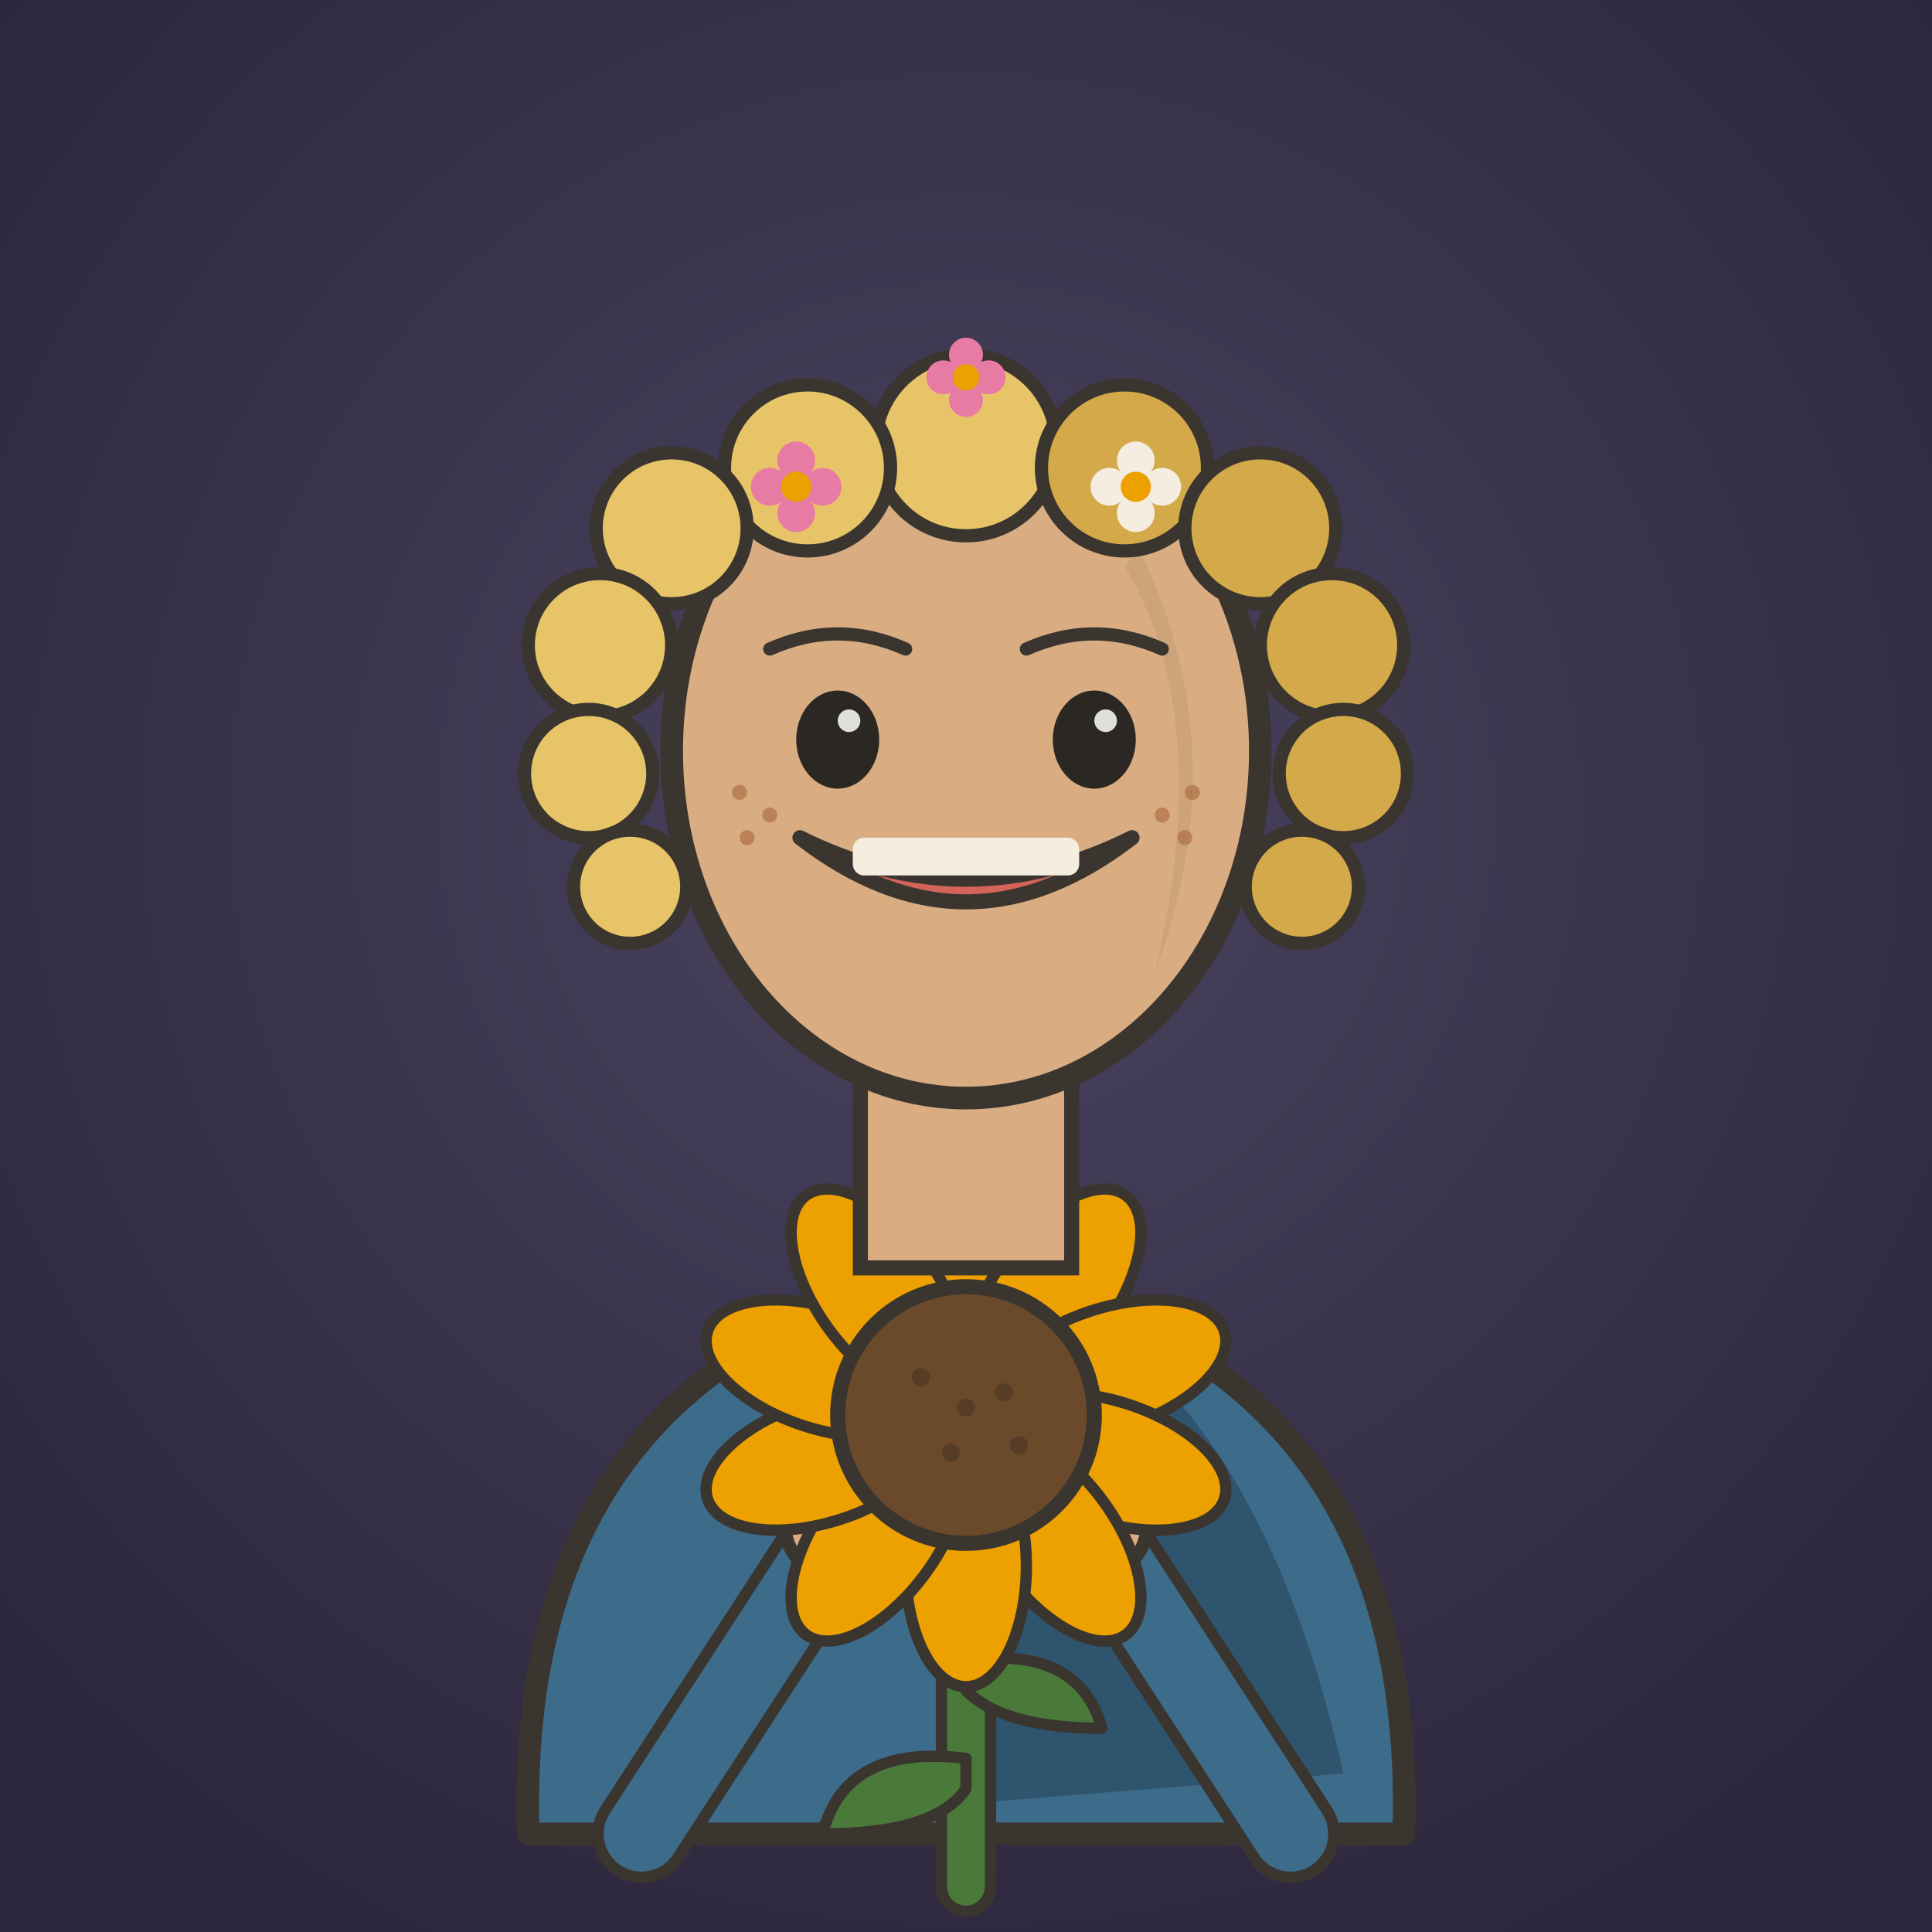
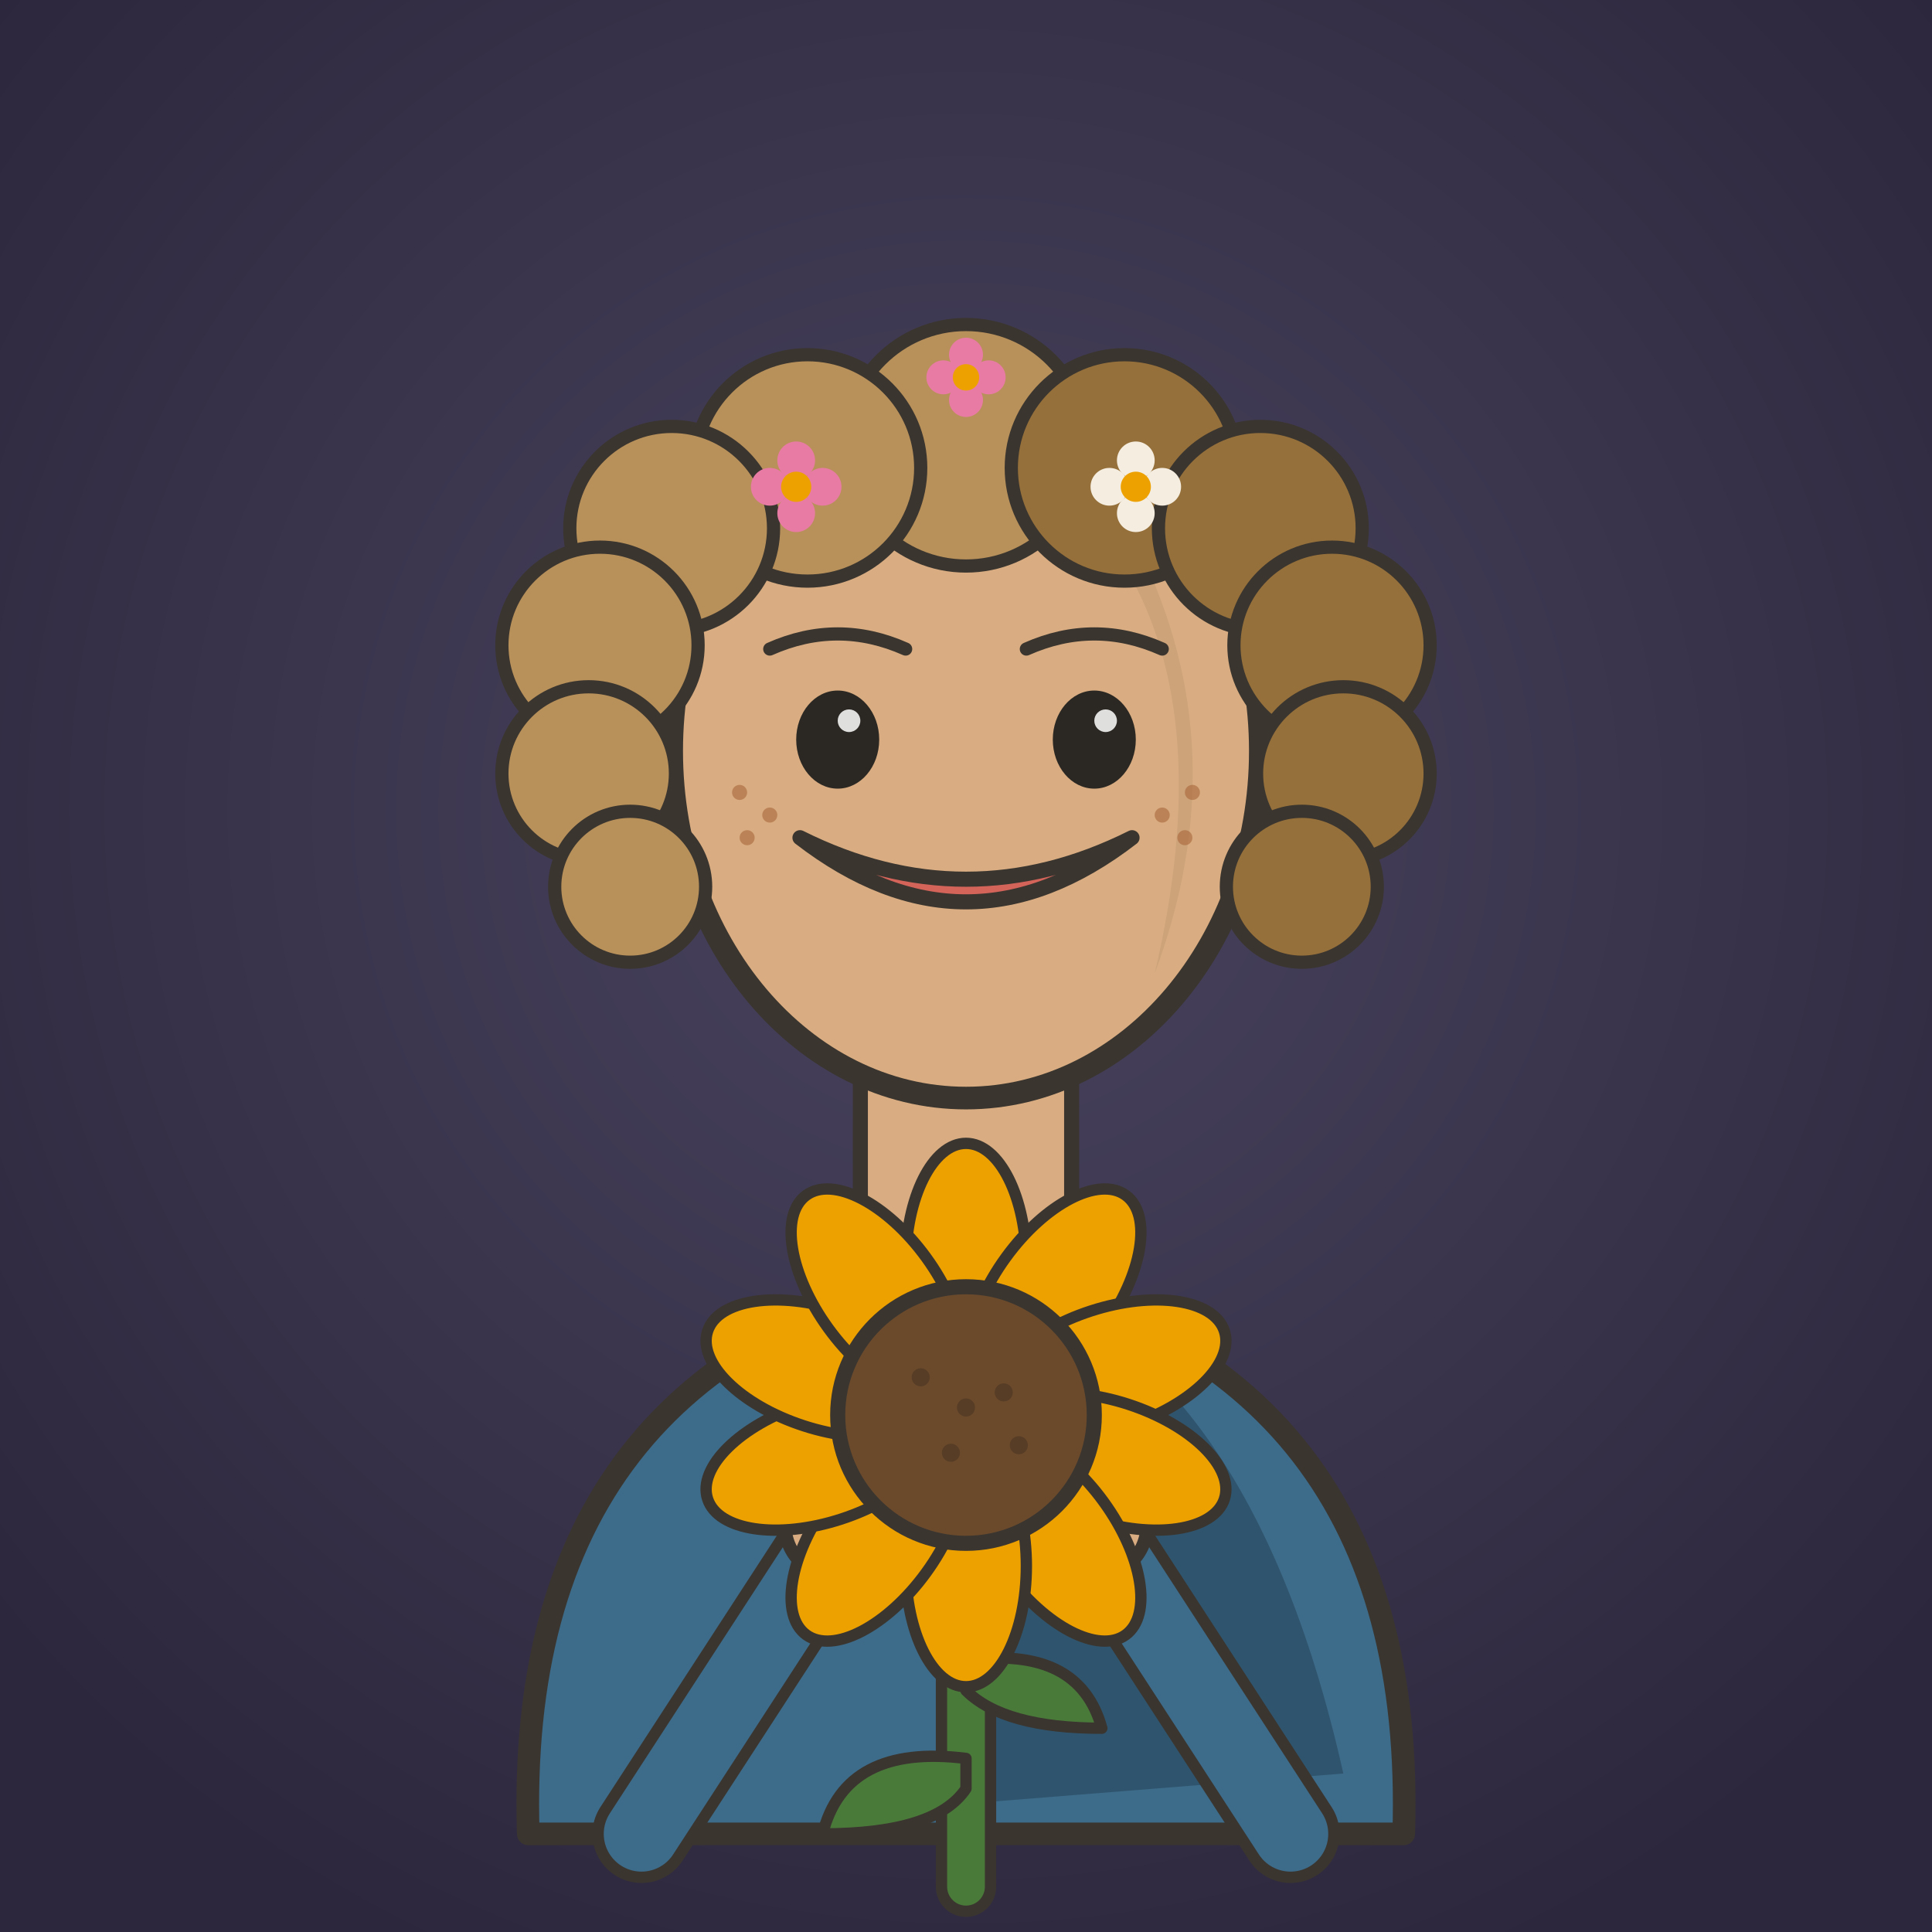
<svg xmlns="http://www.w3.org/2000/svg" viewBox="0 0 512 512" width="512" height="512">
  <defs>
    <radialGradient id="backdrop" cx="50%" cy="42%" r="65%">
      <stop offset="0%" stop-color="#4a4460" />
      <stop offset="100%" stop-color="#2c273c" />
    </radialGradient>
  </defs>
  <rect x="0" y="0" width="512" height="512" fill="url(#backdrop)" />
  <path d="M140,486 Q136,360 256,336 Q376,360 372,486 Z" fill="#3d6b8a" stroke="#3a352f" stroke-width="6" stroke-linejoin="round" />
  <path d="M256,336 Q330,354 356,470 L256,478 Z" fill="#2c4f66" opacity="0.8" />
  <rect x="232" y="378" width="48" height="46" rx="5" fill="#2c4f66" stroke="#3a352f" stroke-width="3" />
  <g>
    <circle cx="249" cy="401" r="5" fill="#e87ba4" />
    <circle cx="263" cy="401" r="5" fill="#e87ba4" />
    <circle cx="256" cy="394" r="5" fill="#e87ba4" />
    <circle cx="256" cy="408" r="5" fill="#e87ba4" />
    <circle cx="256" cy="401" r="4" fill="#eda100" />
  </g>
  <line x1="170" y1="486" x2="222" y2="406" stroke="#3a352f" stroke-width="26" stroke-linecap="round" />
  <line x1="170" y1="486" x2="222" y2="406" stroke="#3d6b8a" stroke-width="20" stroke-linecap="round" />
  <circle cx="222" cy="404" r="14" fill="#d9ad81" stroke="#3a352f" stroke-width="3.5" />
  <line x1="342" y1="486" x2="290" y2="406" stroke="#3a352f" stroke-width="26" stroke-linecap="round" />
  <line x1="342" y1="486" x2="290" y2="406" stroke="#3d6b8a" stroke-width="20" stroke-linecap="round" />
  <circle cx="290" cy="404" r="14" fill="#d9ad81" stroke="#3a352f" stroke-width="3.5" />
+   <rect x="228" y="268" width="56" height="68" fill="#d9ad81" stroke="#3a352f" stroke-width="4" />
  <line x1="256" y1="406" x2="256" y2="500" stroke="#3a352f" stroke-width="16" stroke-linecap="round" />
  <line x1="256" y1="406" x2="256" y2="500" stroke="#4a7a3a" stroke-width="10" stroke-linecap="round" />
  <path d="M256,440 Q286,436 292,458 Q266,458 256,448 Z" fill="#4a7a3a" stroke="#3a352f" stroke-width="3" stroke-linejoin="round" />
  <path d="M256,466 Q224,462 218,486 Q248,486 256,474 Z" fill="#4a7a3a" stroke="#3a352f" stroke-width="3" stroke-linejoin="round" />
  <g>
    <ellipse cx="256" cy="335" rx="16" ry="32" fill="#eda100" stroke="#3a352f" stroke-width="3" transform="rotate(0 256 375)" />
    <ellipse cx="256" cy="335" rx="16" ry="32" fill="#eda100" stroke="#3a352f" stroke-width="3" transform="rotate(36 256 375)" />
    <ellipse cx="256" cy="335" rx="16" ry="32" fill="#eda100" stroke="#3a352f" stroke-width="3" transform="rotate(72 256 375)" />
    <ellipse cx="256" cy="335" rx="16" ry="32" fill="#eda100" stroke="#3a352f" stroke-width="3" transform="rotate(108 256 375)" />
    <ellipse cx="256" cy="335" rx="16" ry="32" fill="#eda100" stroke="#3a352f" stroke-width="3" transform="rotate(144 256 375)" />
    <ellipse cx="256" cy="335" rx="16" ry="32" fill="#eda100" stroke="#3a352f" stroke-width="3" transform="rotate(180 256 375)" />
    <ellipse cx="256" cy="335" rx="16" ry="32" fill="#eda100" stroke="#3a352f" stroke-width="3" transform="rotate(216 256 375)" />
    <ellipse cx="256" cy="335" rx="16" ry="32" fill="#eda100" stroke="#3a352f" stroke-width="3" transform="rotate(252 256 375)" />
    <ellipse cx="256" cy="335" rx="16" ry="32" fill="#eda100" stroke="#3a352f" stroke-width="3" transform="rotate(288 256 375)" />
    <ellipse cx="256" cy="335" rx="16" ry="32" fill="#eda100" stroke="#3a352f" stroke-width="3" transform="rotate(324 256 375)" />
    <circle cx="256" cy="375" r="34" fill="#6b4a2c" stroke="#3a352f" stroke-width="4" />
    <circle cx="244" cy="365" r="2.4" fill="#4a3420" opacity="0.6" />
    <circle cx="266" cy="369" r="2.4" fill="#4a3420" opacity="0.6" />
    <circle cx="252" cy="385" r="2.4" fill="#4a3420" opacity="0.6" />
    <circle cx="270" cy="383" r="2.4" fill="#4a3420" opacity="0.6" />
    <circle cx="256" cy="373" r="2.4" fill="#4a3420" opacity="0.6" />
  </g>
-   <rect x="228" y="268" width="56" height="68" fill="#d9ad81" stroke="#3a352f" stroke-width="4" />
  <ellipse cx="256" cy="199" rx="78" ry="92" fill="#d9ad81" stroke="#3a352f" stroke-width="6" />
  <path d="M302,146 Q328,199 306,258 Q322,190 298,150 Z" fill="#c79e78" opacity="0.7" />
  <g stroke="#3a352f" stroke-width="3.5">
-     <circle cx="256" cy="118" r="24" fill="#e8c468" />
-     <circle cx="214" cy="124" r="22" fill="#e8c468" />
-     <circle cx="298" cy="124" r="22" fill="#d4a94a" />
-     <circle cx="178" cy="140" r="20" fill="#e8c468" />
-     <circle cx="334" cy="140" r="20" fill="#d4a94a" />
-     <circle cx="159" cy="171" r="19" fill="#e8c468" />
-     <circle cx="353" cy="171" r="19" fill="#d4a94a" />
-     <circle cx="156" cy="205" r="17" fill="#e8c468" />
-     <circle cx="356" cy="205" r="17" fill="#d4a94a" />
-     <circle cx="167" cy="235" r="15" fill="#e8c468" />
-     <circle cx="345" cy="235" r="15" fill="#d4a94a" />
+     <circle cx="256" cy="118" r="32" fill="#b8905a" />
+     <circle cx="214" cy="124" r="30" fill="#b8905a" />
+     <circle cx="298" cy="124" r="30" fill="#96703a" />
+     <circle cx="178" cy="140" r="27" fill="#b8905a" />
+     <circle cx="334" cy="140" r="27" fill="#96703a" />
+     <circle cx="159" cy="171" r="26" fill="#b8905a" />
+     <circle cx="353" cy="171" r="26" fill="#96703a" />
+     <circle cx="156" cy="205" r="23" fill="#b8905a" />
+     <circle cx="356" cy="205" r="23" fill="#96703a" />
+     <circle cx="167" cy="235" r="20" fill="#b8905a" />
+     <circle cx="345" cy="235" r="20" fill="#96703a" />
  </g>
  <g>
    <circle cx="204" cy="129" r="5" fill="#e87ba4" />
    <circle cx="218" cy="129" r="5" fill="#e87ba4" />
    <circle cx="211" cy="122" r="5" fill="#e87ba4" />
    <circle cx="211" cy="136" r="5" fill="#e87ba4" />
    <circle cx="211" cy="129" r="4" fill="#eda100" />
  </g>
  <g>
    <circle cx="294" cy="129" r="5" fill="#f4ede0" />
    <circle cx="308" cy="129" r="5" fill="#f4ede0" />
    <circle cx="301" cy="122" r="5" fill="#f4ede0" />
    <circle cx="301" cy="136" r="5" fill="#f4ede0" />
    <circle cx="301" cy="129" r="4" fill="#eda100" />
  </g>
  <g>
    <circle cx="250" cy="100" r="4.5" fill="#e87ba4" />
    <circle cx="262" cy="100" r="4.5" fill="#e87ba4" />
    <circle cx="256" cy="94" r="4.5" fill="#e87ba4" />
    <circle cx="256" cy="106" r="4.5" fill="#e87ba4" />
    <circle cx="256" cy="100" r="3.5" fill="#eda100" />
  </g>
  <circle cx="196" cy="210" r="2" fill="#a8663a" opacity="0.6" />
  <circle cx="204" cy="216" r="2" fill="#a8663a" opacity="0.6" />
  <circle cx="198" cy="222" r="2" fill="#a8663a" opacity="0.6" />
  <circle cx="316" cy="210" r="2" fill="#a8663a" opacity="0.6" />
  <circle cx="308" cy="216" r="2" fill="#a8663a" opacity="0.6" />
  <circle cx="314" cy="222" r="2" fill="#a8663a" opacity="0.6" />
  <path d="M204,172 Q222,164 240,172" fill="none" stroke="#3a352f" stroke-width="3.5" stroke-linecap="round" />
  <path d="M272,172 Q290,164 308,172" fill="none" stroke="#3a352f" stroke-width="3.5" stroke-linecap="round" />
  <ellipse cx="222" cy="196" rx="11" ry="13" fill="#2b2823" />
  <ellipse cx="290" cy="196" rx="11" ry="13" fill="#2b2823" />
  <circle cx="225" cy="191" r="3" fill="#ffffff" opacity="0.85" />
  <circle cx="293" cy="191" r="3" fill="#ffffff" opacity="0.85" />
  <path d="M212,222 Q256,256 300,222 Q256,244 212,222 Z" fill="#d4645a" stroke="#3a352f" stroke-width="4" stroke-linejoin="round" />
-   <rect x="226" y="222" width="60" height="10" rx="3" fill="#f4ede0" />
</svg>
